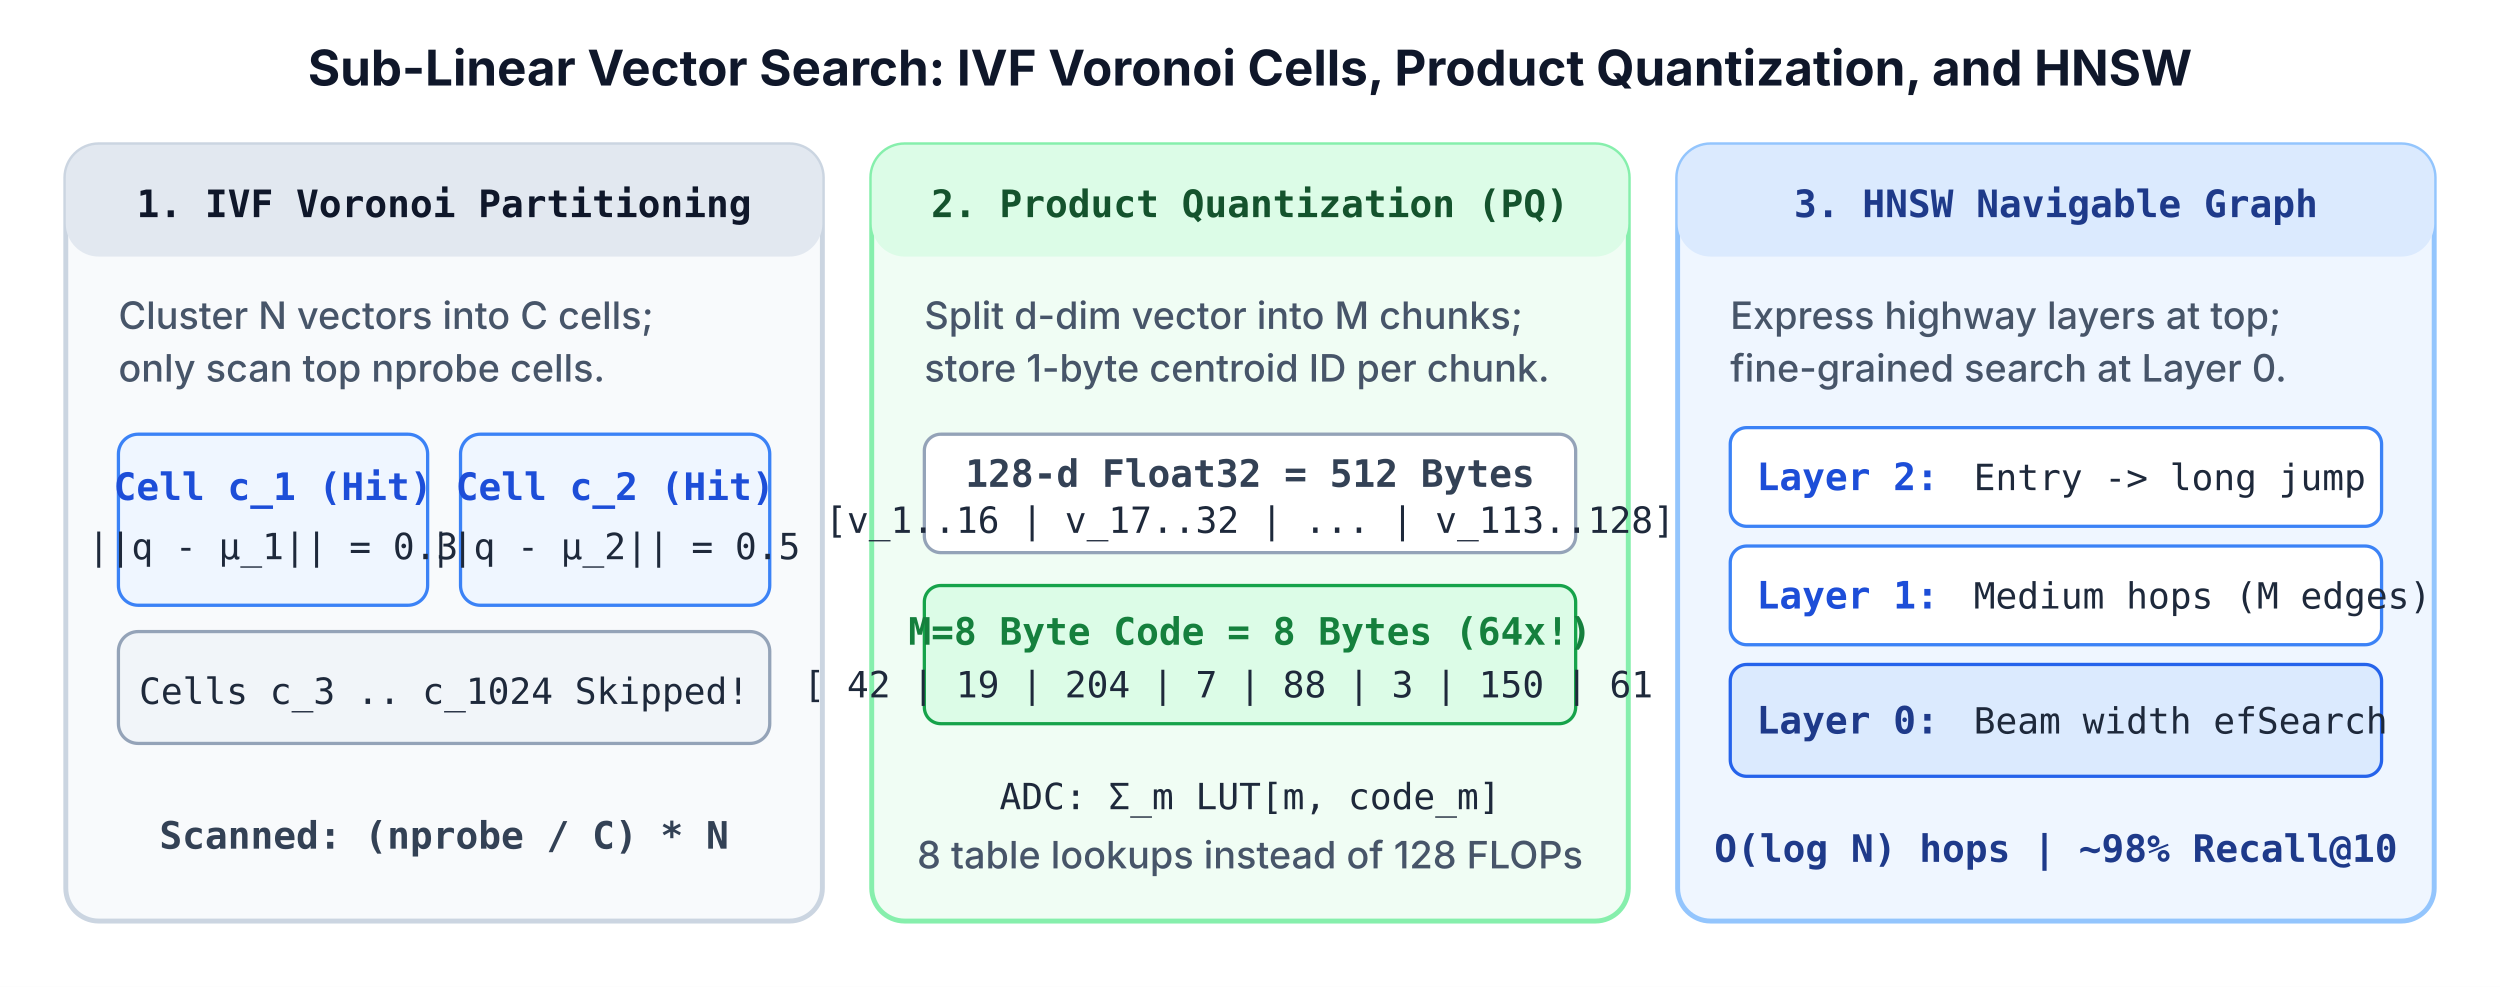
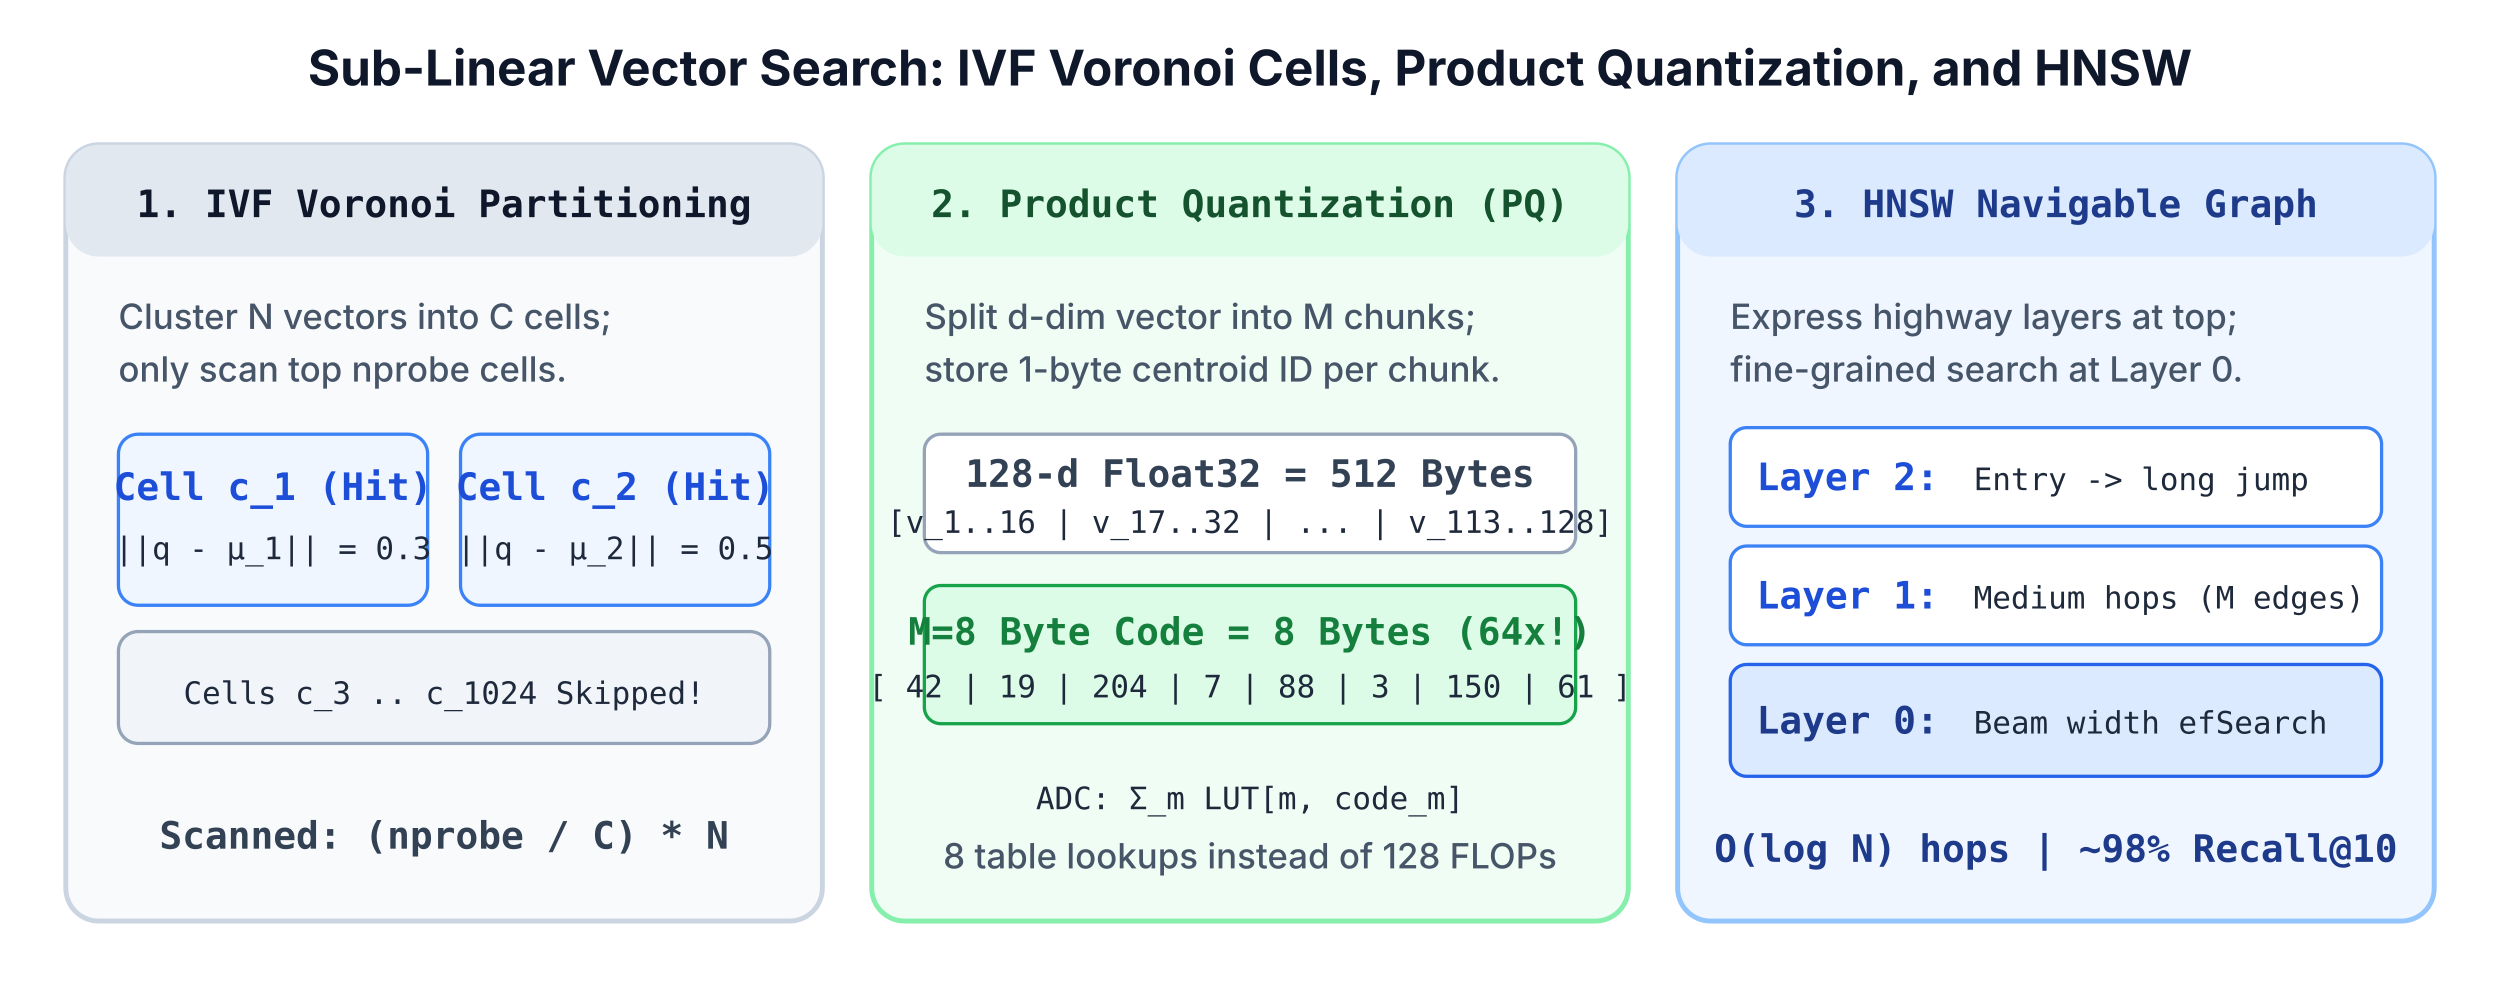
<svg xmlns="http://www.w3.org/2000/svg" viewBox="0 0 760 300" width="760" height="300">
  <rect width="760" height="300" fill="#ffffff" />
  <style>
    .title { font-family: 'Inter', -apple-system, sans-serif; font-size: 15px; font-weight: 700; fill: #0f172a; }
-     .sub { font-family: 'Inter', -apple-system, sans-serif; font-size: 11.5px; font-weight: 500; fill: #475569; }
-     .mono { font-family: 'JetBrains Mono', monospace; font-size: 11px; fill: #1e293b; }
+     .sub { font-family: 'Inter', -apple-system, sans-serif; font-size: 10.6px; font-weight: 500; fill: #475569; }
+     .mono { font-family: 'JetBrains Mono', 'Consolas', monospace; font-size: 9.4px; fill: #1e293b; }
    .mono-bold { font-family: 'JetBrains Mono', monospace; font-size: 11.5px; font-weight: 700; }
    .card { rx: 10; ry: 10; stroke-width: 1.5; }
  </style>
  <text x="380" y="26" text-anchor="middle" class="title">Sub-Linear Vector Search: IVF Voronoi Cells, Product Quantization, and HNSW</text>
  <g transform="translate(20, 44)">
    <rect width="230" height="236" class="card" fill="#f8fafc" stroke="#cbd5e1" />
    <rect width="230" height="34" rx="10" ry="10" fill="#e2e8f0" />
    <text x="115" y="22" text-anchor="middle" class="mono-bold" fill="#0f172a">1. IVF Voronoi Partitioning</text>
    <text x="16" y="56" class="sub">Cluster N vectors into C cells;</text>
    <text x="16" y="72" class="sub">only scan top nprobe cells.</text>
    <rect x="16" y="88" width="94" height="52" rx="6" fill="#eff6ff" stroke="#3b82f6" />
    <text x="63" y="108" text-anchor="middle" class="mono-bold" fill="#1d4ed8">Cell c_1 (Hit)</text>
    <text x="63" y="126" text-anchor="middle" class="mono">||q - μ_1|| = 0.3</text>
    <rect x="120" y="88" width="94" height="52" rx="6" fill="#eff6ff" stroke="#3b82f6" />
    <text x="167" y="108" text-anchor="middle" class="mono-bold" fill="#1d4ed8">Cell c_2 (Hit)</text>
    <text x="167" y="126" text-anchor="middle" class="mono">||q - μ_2|| = 0.5</text>
    <rect x="16" y="148" width="198" height="34" rx="6" fill="#f1f5f9" stroke="#94a3b8" />
    <text x="115" y="170" text-anchor="middle" class="mono" fill="#64748b">Cells c_3 .. c_1024 Skipped!</text>
    <text x="115" y="214" text-anchor="middle" class="mono-bold" fill="#334155">Scanned: (nprobe / C) * N</text>
  </g>
  <g transform="translate(265, 44)">
    <rect width="230" height="236" class="card" fill="#f0fdf4" stroke="#86efac" />
    <rect width="230" height="34" rx="10" ry="10" fill="#dcfce7" />
    <text x="115" y="22" text-anchor="middle" class="mono-bold" fill="#14532d">2. Product Quantization (PQ)</text>
    <text x="16" y="56" class="sub">Split d-dim vector into M chunks;</text>
    <text x="16" y="72" class="sub">store 1-byte centroid ID per chunk.</text>
    <rect x="16" y="88" width="198" height="36" rx="5" fill="#fff" stroke="#94a3b8" />
    <text x="115" y="104" text-anchor="middle" class="mono-bold" fill="#334155">128-d Float32 = 512 Bytes</text>
    <text x="115" y="118" text-anchor="middle" class="mono">[v_1..16 | v_17..32 | ... | v_113..128]</text>
    <rect x="16" y="134" width="198" height="42" rx="5" fill="#dcfce7" stroke="#16a34a" />
    <text x="115" y="152" text-anchor="middle" class="mono-bold" fill="#15803d">M=8 Byte Code = 8 Bytes (64x!)</text>
    <text x="115" y="168" text-anchor="middle" class="mono">[ 42 | 19 | 204 | 7 | 88 | 3 | 150 | 61 ]</text>
    <text x="115" y="202" text-anchor="middle" class="mono" fill="#14532d">ADC: Σ_m LUT[m, code_m]</text>
    <text x="115" y="220" text-anchor="middle" class="sub" fill="#166534">8 table lookups instead of 128 FLOPs</text>
  </g>
  <g transform="translate(510, 44)">
    <rect width="230" height="236" class="card" fill="#eff6ff" stroke="#93c5fd" />
    <rect width="230" height="34" rx="10" ry="10" fill="#dbeafe" />
    <text x="115" y="22" text-anchor="middle" class="mono-bold" fill="#1e3a8a">3. HNSW Navigable Graph</text>
    <text x="16" y="56" class="sub">Express highway layers at top;</text>
    <text x="16" y="72" class="sub">fine-grained search at Layer 0.</text>
    <rect x="16" y="86" width="198" height="30" rx="5" fill="#fff" stroke="#3b82f6" />
    <text x="24" y="105" class="mono-bold" fill="#1d4ed8">Layer 2:</text>
    <text x="90" y="105" class="mono">Entry -&gt; long jump</text>
    <rect x="16" y="122" width="198" height="30" rx="5" fill="#fff" stroke="#3b82f6" />
    <text x="24" y="141" class="mono-bold" fill="#1d4ed8">Layer 1:</text>
    <text x="90" y="141" class="mono">Medium hops (M edges)</text>
    <rect x="16" y="158" width="198" height="34" rx="5" fill="#dbeafe" stroke="#2563eb" />
    <text x="24" y="179" class="mono-bold" fill="#1e3a8a">Layer 0:</text>
    <text x="90" y="179" class="mono">Beam width efSearch</text>
    <text x="115" y="218" text-anchor="middle" class="mono-bold" fill="#1e3a8a">O(log N) hops | ~98% Recall@10</text>
  </g>
</svg>
